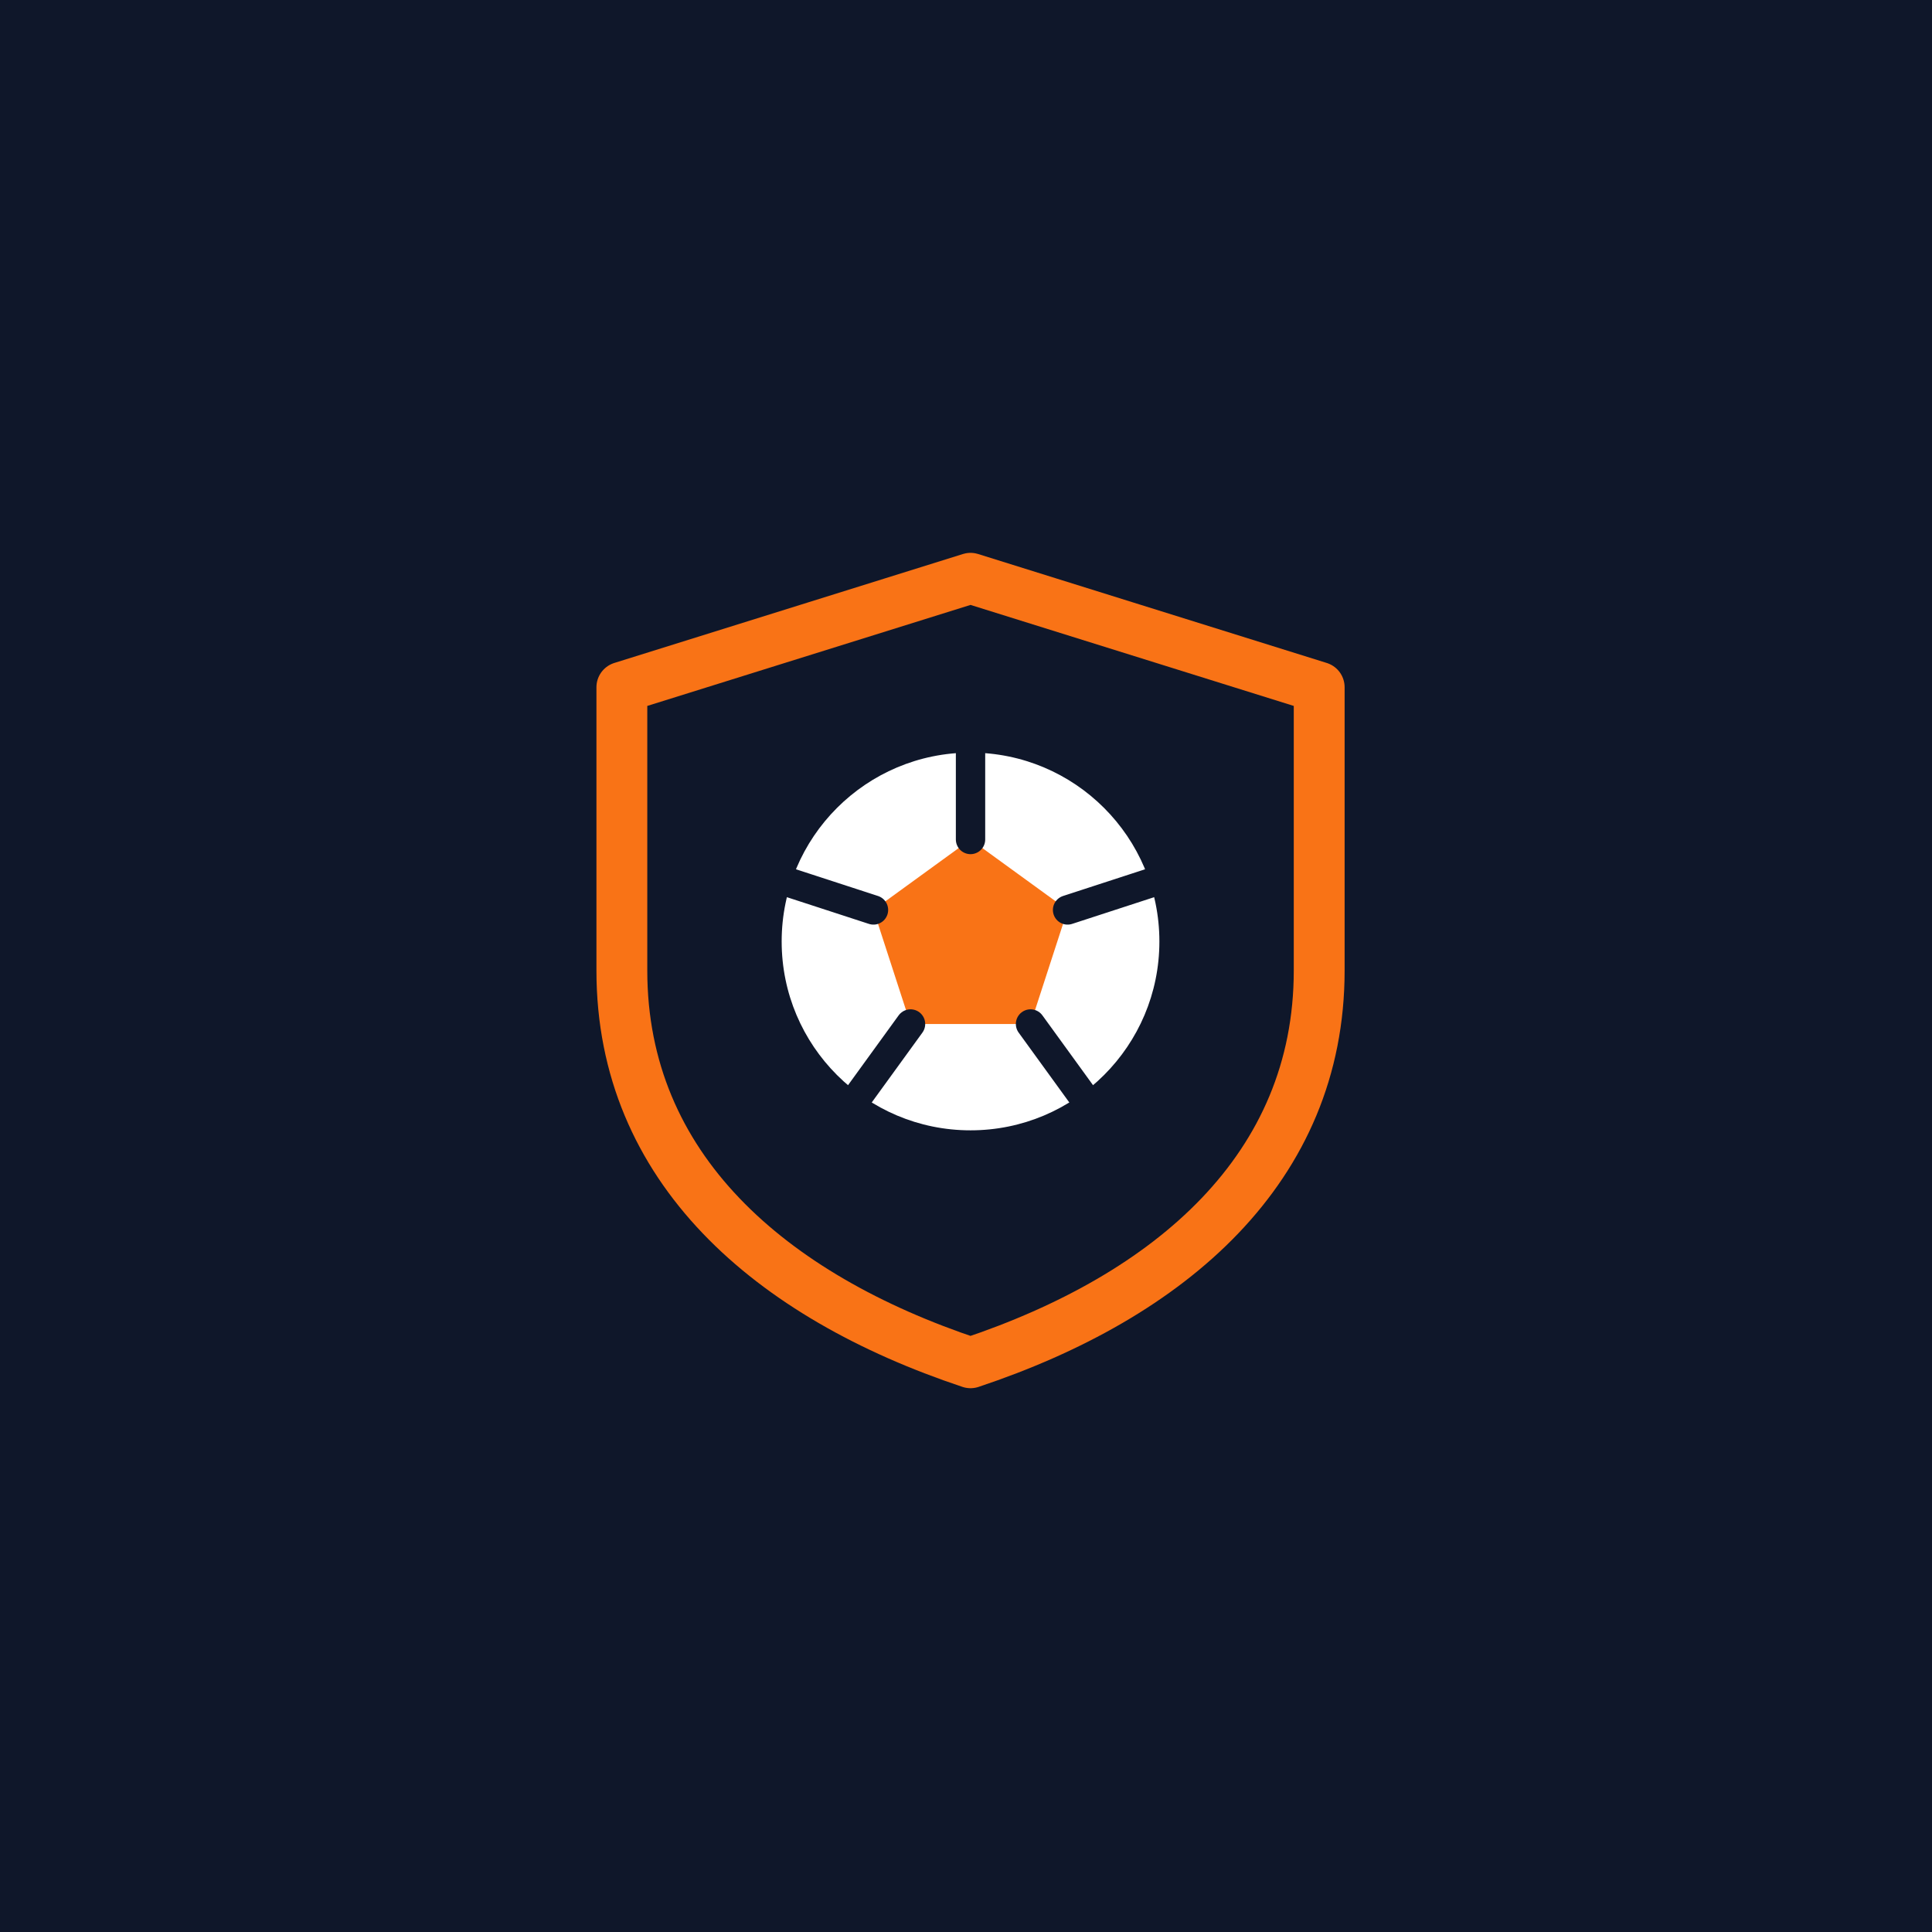
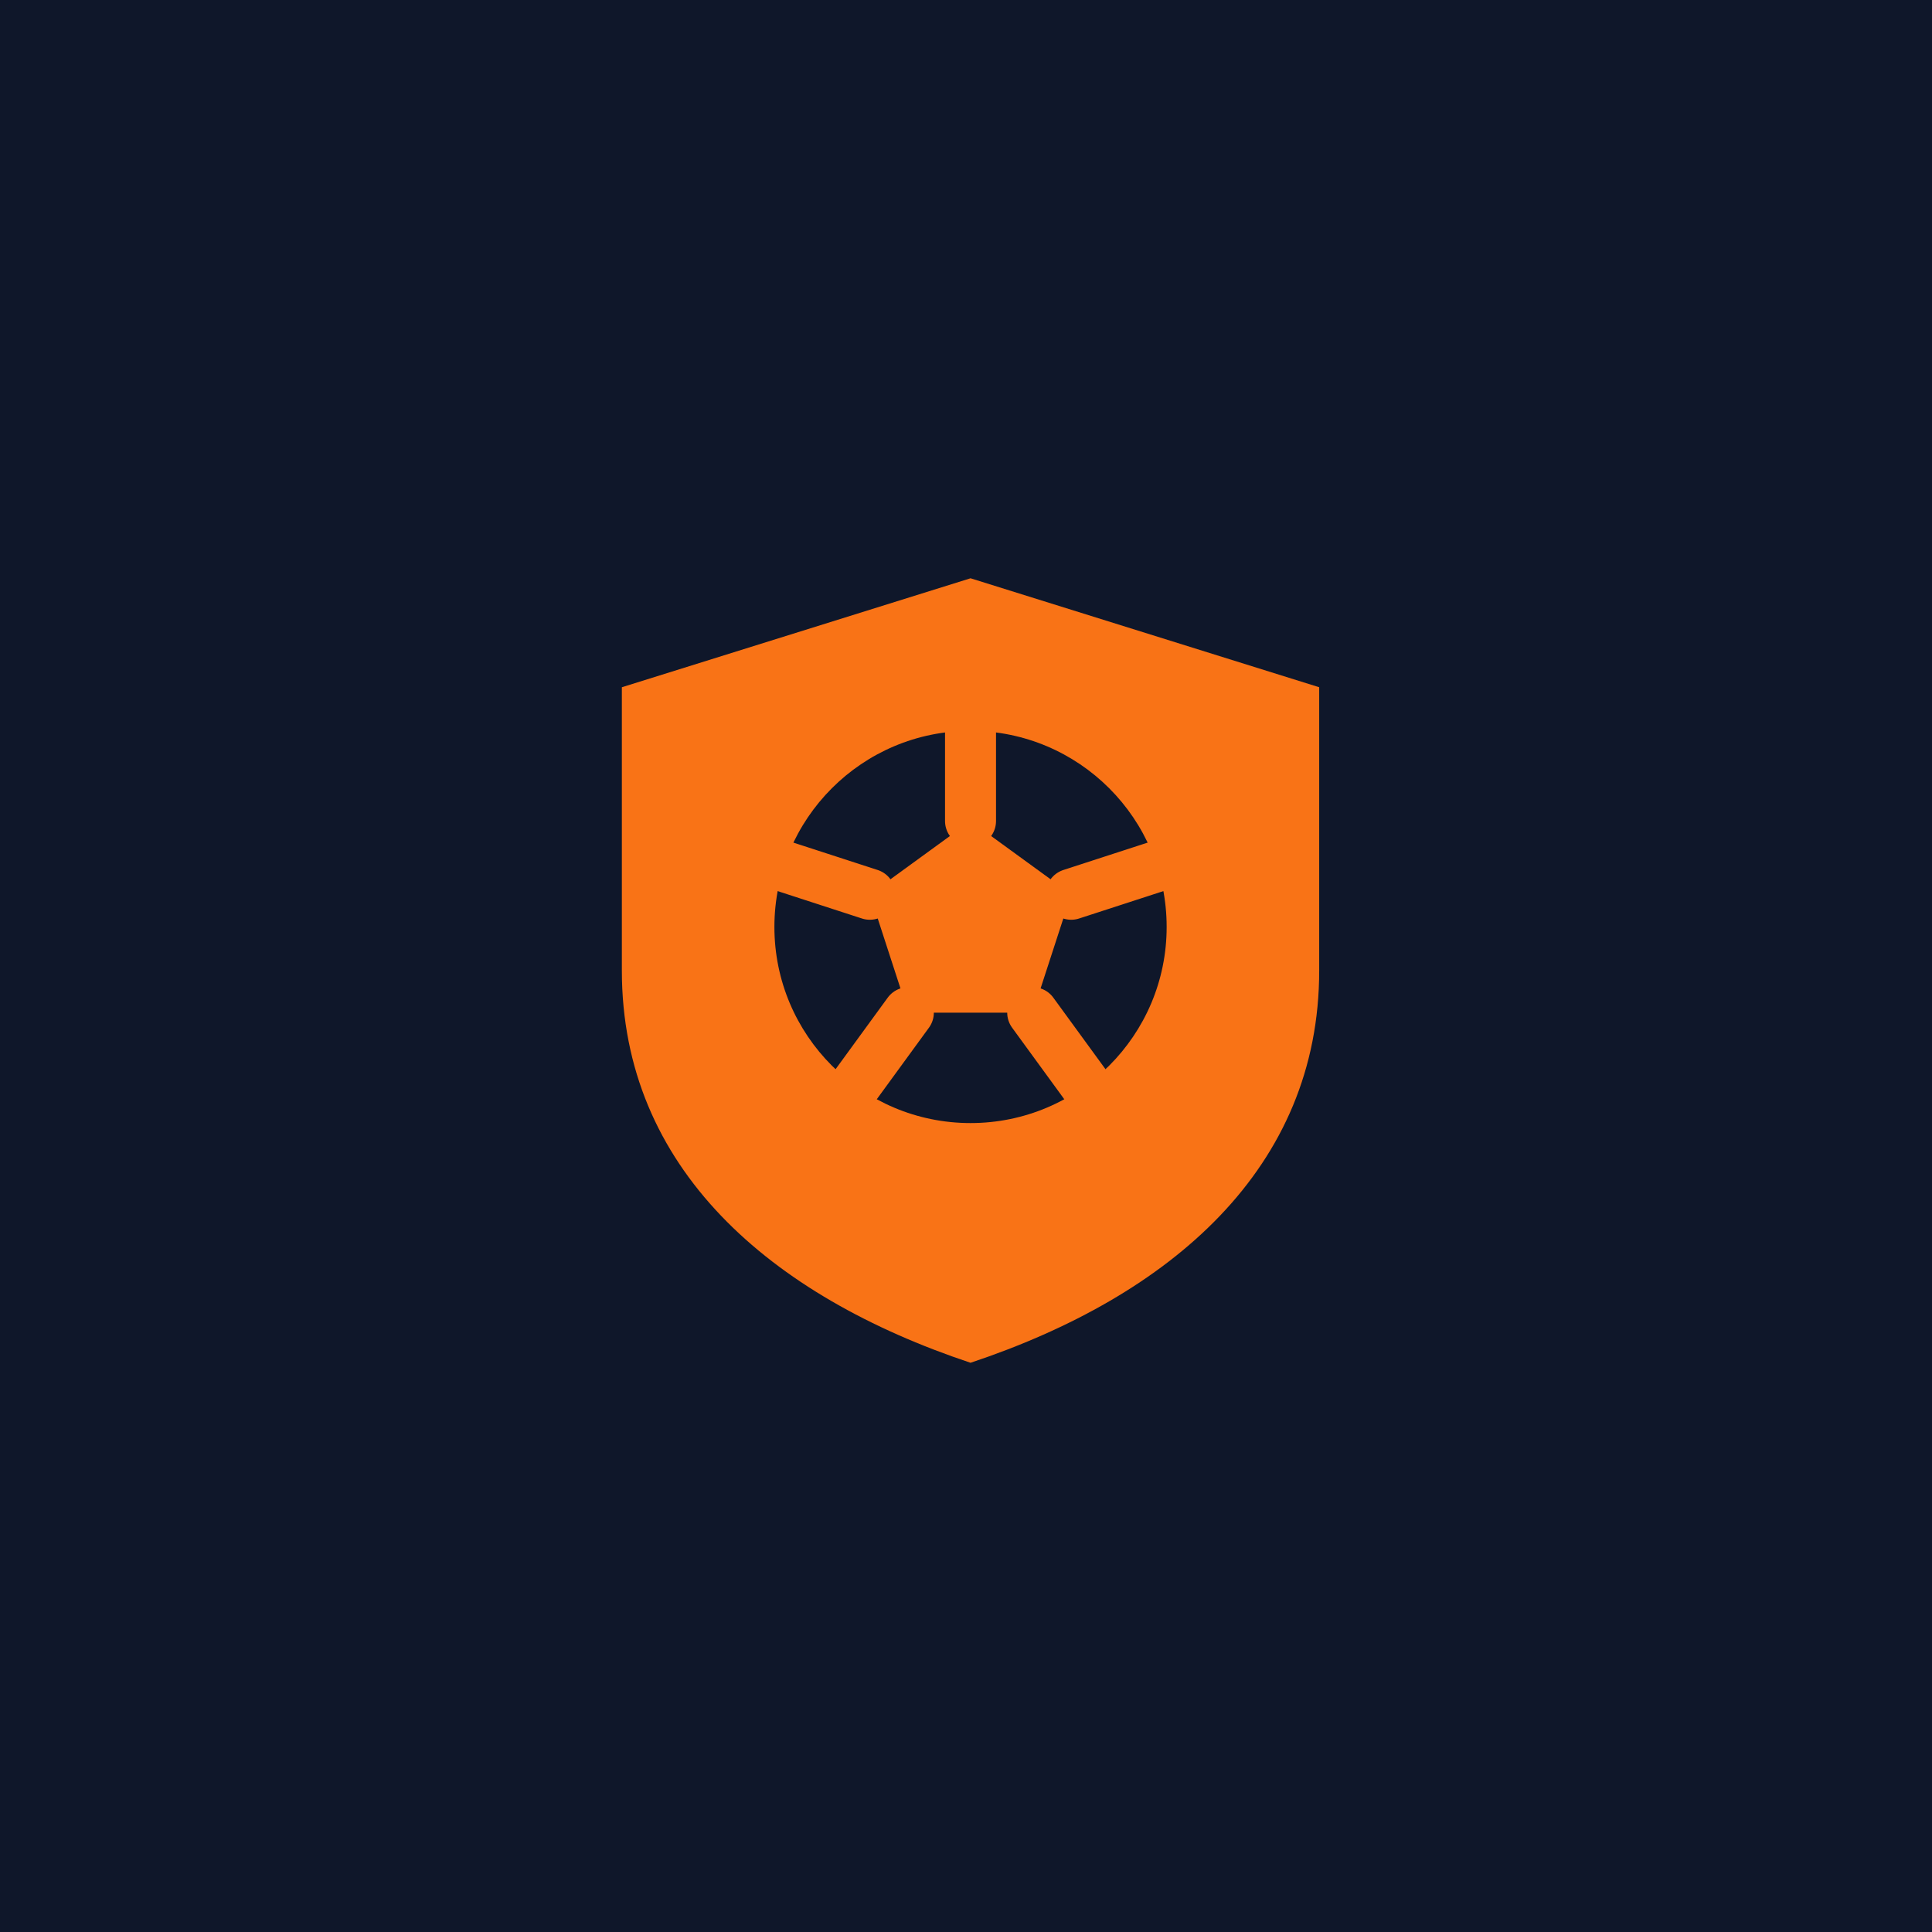
<svg xmlns="http://www.w3.org/2000/svg" viewBox="0 0 512 512" role="img" aria-label="UNO League">
  <rect width="512" height="512" fill="#0F172A" />
  <g transform="translate(134 134) scale(3.85)">
-     <path d="M32 5 56 12.5V32c0 13.6-10.2 22.4-24 27C18.2 54.4 8 45.6 8 32V12.5Z" fill="#0F172A" stroke="#F97316" stroke-width="3.5" stroke-linejoin="round" />
-     <circle cx="32.0" cy="30.0" r="13.0" fill="#fff" />
-     <path d="M32.00 22.98 38.68 27.83 36.13 35.68 27.87 35.68 25.32 27.83Z" fill="#F97316" />
-     <g stroke="#0F172A" stroke-width="2.02" stroke-linecap="round">
-       <path d="M32.00 22.98 32.00 17.00" />
-       <path d="M38.68 27.83 44.36 25.98" />
-       <path d="M36.13 35.68 39.64 40.52" />
-       <path d="M27.87 35.68 24.36 40.52" />
-       <path d="M25.32 27.83 19.64 25.98" />
+     <path d="M32 5 56 12.5V32c0 13.6-10.2 22.4-24 27C18.2 54.4 8 45.6 8 32V12.5Z" fill="#F97316" />
+     <circle cx="32" cy="29.0" r="13.5" fill="#0F172A" />
+     <path d="M32.00 21.71 38.93 26.75 36.28 34.90 27.72 34.90 25.07 26.75Z" fill="#F97316" />
+     <g stroke="#F97316" stroke-width="3.51" stroke-linecap="round">
+       <path d="M32.00 21.71 32.00 15.50" />
+       <path d="M38.93 26.75 44.84 24.83" />
+       <path d="M36.28 34.90 39.94 39.92" />
+       <path d="M27.72 34.90 24.06 39.92" />
+       <path d="M25.07 26.75 19.16 24.83" />
    </g>
  </g>
</svg>
